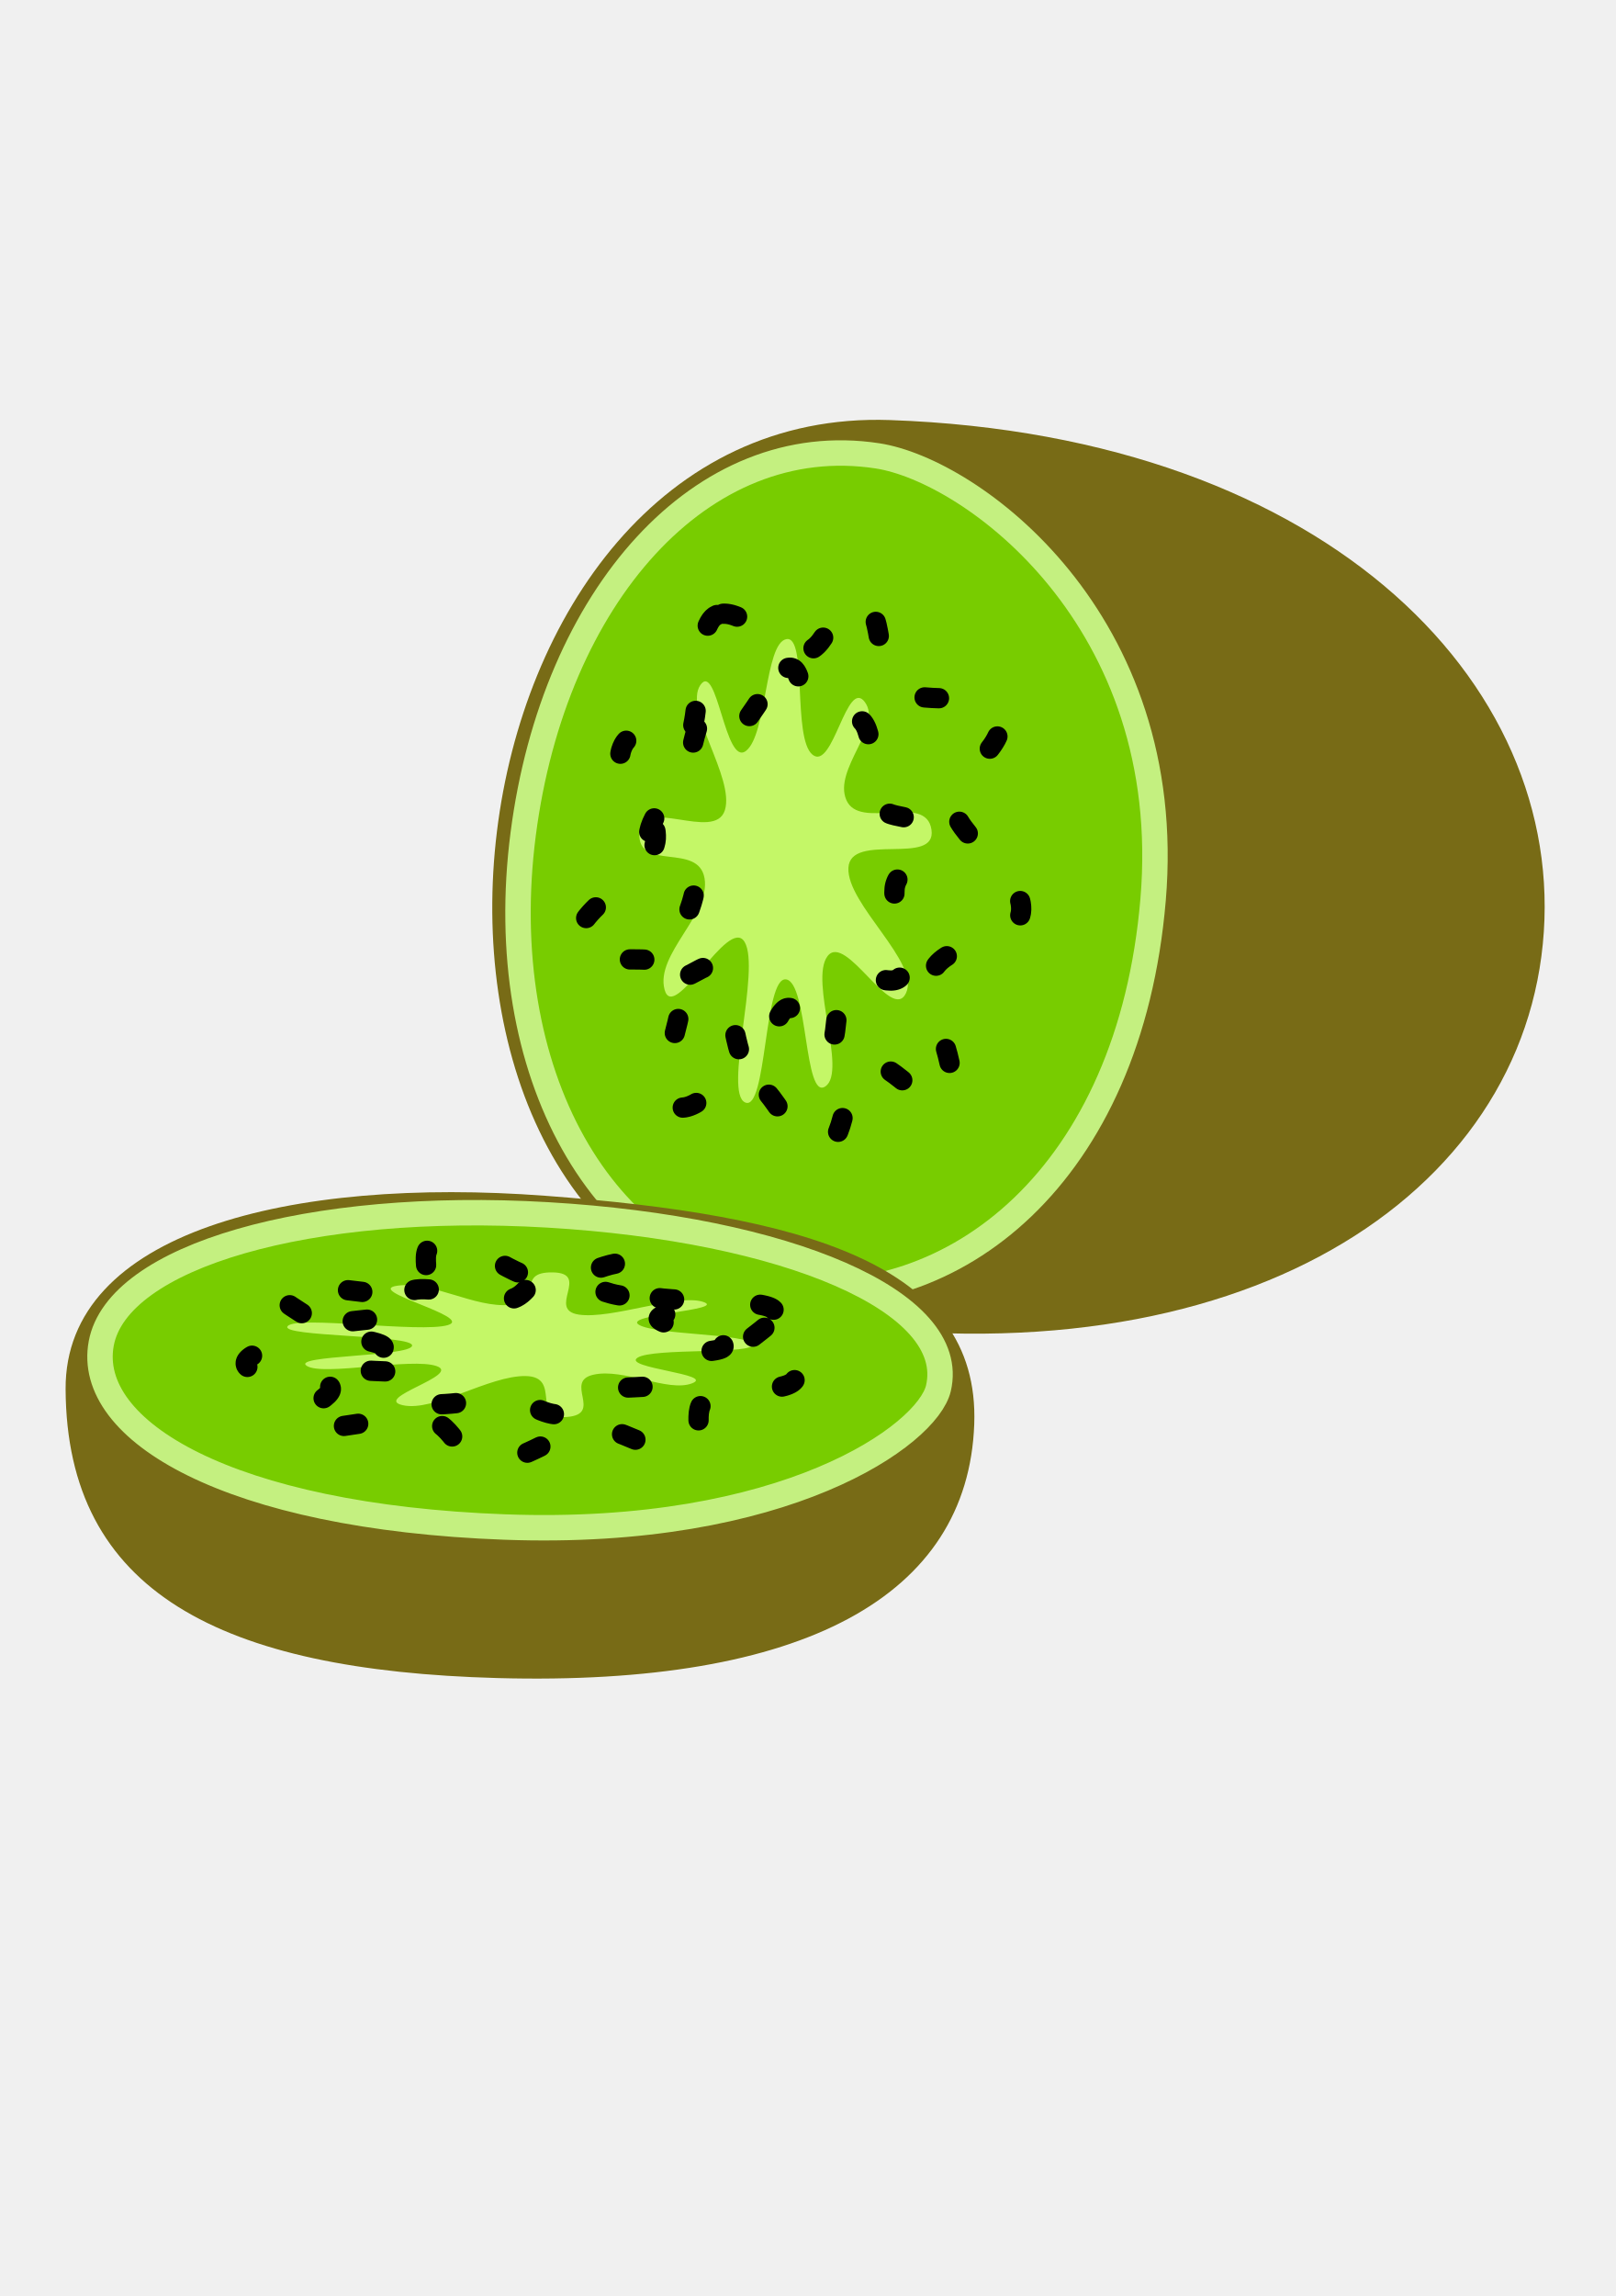
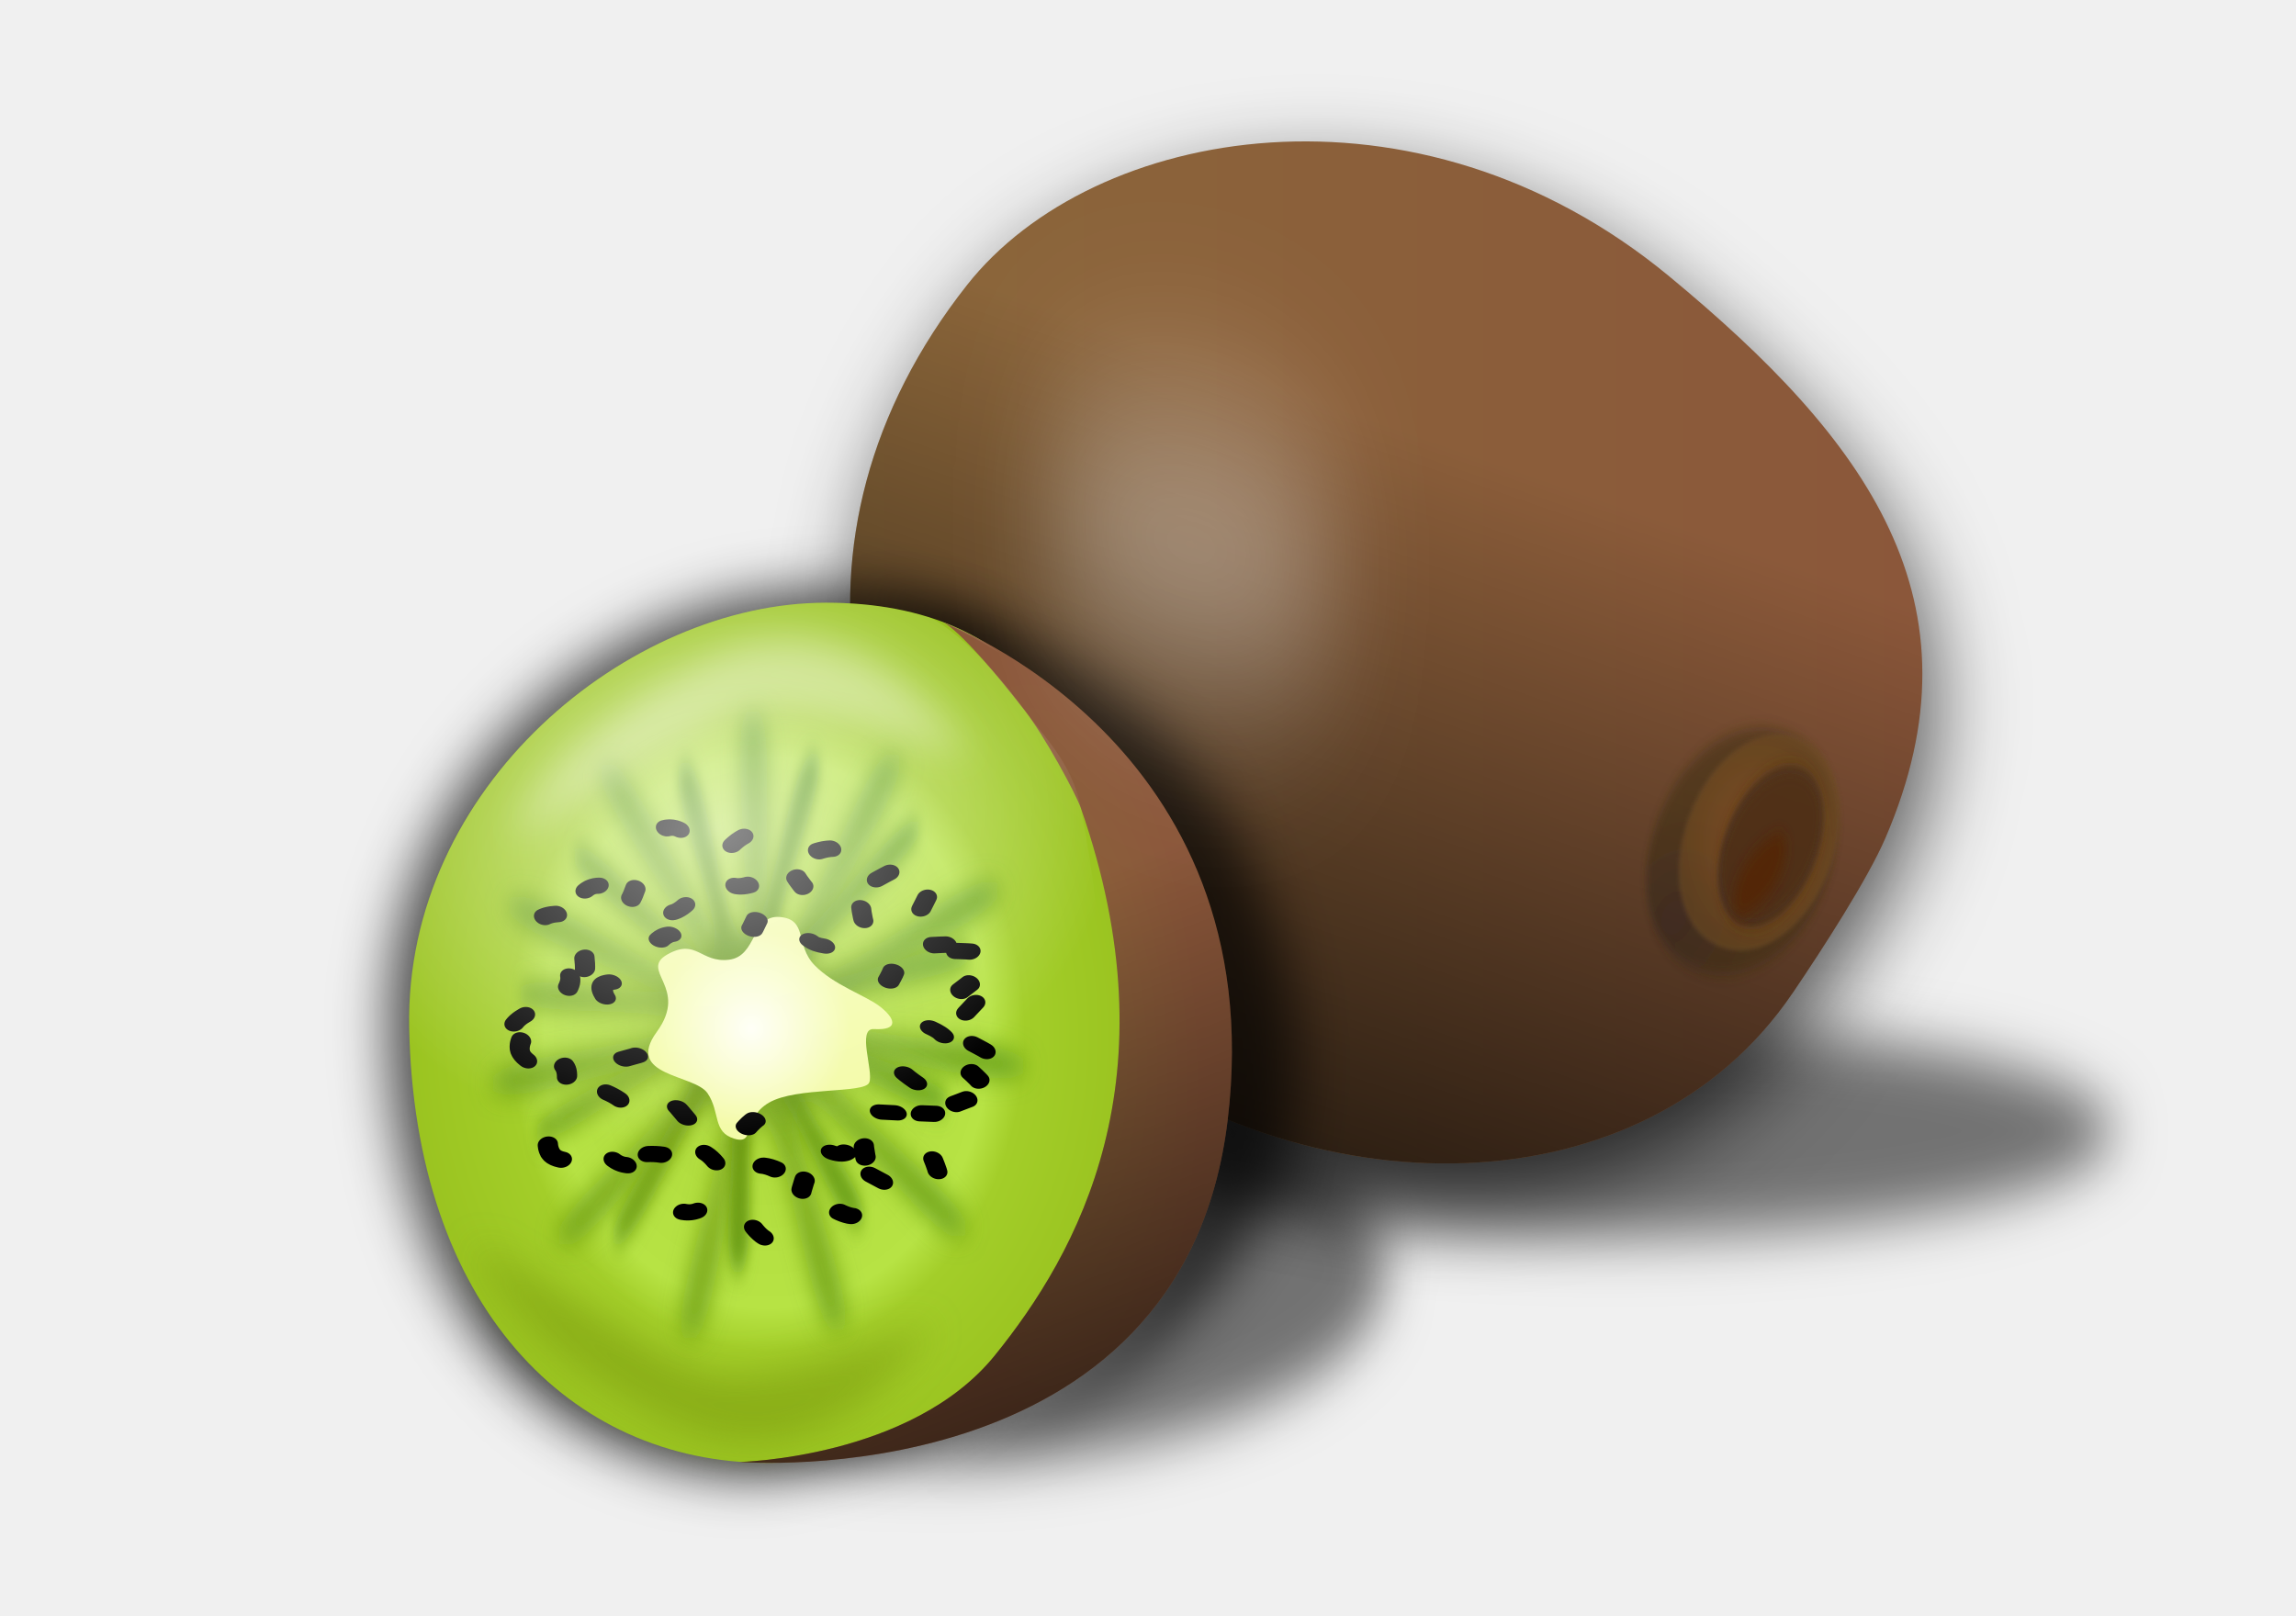
- <svg xmlns="http://www.w3.org/2000/svg" id="svg2" viewBox="0 0 332.598 472.441" version="1.0" width="88mm" height="125mm">
-   <defs id="defs18" />
-   <g id="g3795" transform="matrix(0.4187723,0,0,0.4187723,14.05089,86.38931)">
-     <path id="path1311" style="fill:#786b16;fill-rule:evenodd" d="M 723.99,263.67 C 707.11,391.29 560.08,478.77 345.76,439.59 133.12,400.72 178.8,-7.82 403.87,0.11 621.79,7.8 741.13,134.06 723.99,263.67 Z" />
-     <path id="path1309" style="fill:#78cc00;fill-rule:evenodd;stroke:#c4f080;stroke-width:12.5" d="M 533.16,235.8 C 521.7,371.26 435.5,438.8 348.95,427.69 262.39,416.58 208.44,320.6 223.57,203.56 238.7,86.53 311.46,4.47 397.72,17.7 c 46.27,7.095 147.07,80.649 135.44,218.1 z" />
-     <path id="path2188" style="fill:#d3ff7c;fill-opacity:0.833;fill-rule:evenodd" d="m 352.86,107.76 c 10.578,-2.158 2.869,48.722 12.936,56.783 10.068,8.062 16.772,-38.016 25.711,-25.862 8.939,12.154 -15.672,32.986 -9.1,48.118 6.572,15.132 39.142,-3.643 41.835,14.584 2.694,18.227 -39.946,0.927 -40.824,18.775 -0.878,17.848 35.364,46.526 28.317,61.501 -7.047,14.975 -29.615,-30.076 -38.596,-18.106 -8.98,11.97 9.681,56.455 -0.976,63.927 -10.656,7.472 -8.47,-51.101 -19.41,-52.54 -10.94,-1.439 -9.396,65.253 -20.093,60.462 -10.697,-4.79 7.677,-65.278 -0.231,-78.805 -7.908,-13.527 -34.787,40.69 -39.375,23.316 -4.588,-17.374 22.735,-36.971 19.651,-54.684 -3.083,-17.713 -32.809,-3.125 -32.042,-22.058 0.767,-18.933 37.108,4.553 42.044,-11.398 4.935,-15.952 -20.359,-49.278 -12.069,-61.445 8.29,-12.167 12.161,40.298 22.449,32.33 10.288,-7.968 9.193,-52.74 19.771,-54.898 z" />
-     <path id="path2190" style="fill:none;stroke:#000000;stroke-width:9.958;stroke-linecap:round;stroke-dasharray:7.074, 42.443" d="m 353.9,121.88 c 6.972,-1.296 4.712,14.541 11.886,18.553 7.175,4.013 18.948,0.926 24.84,8.226 5.892,7.3 3.672,29.929 7.195,39.693 3.523,9.764 22.138,3.661 23.914,14.609 1.776,10.948 -14.433,16.683 -15.606,27.239 -1.173,10.556 8.365,33.288 3.721,42.283 -4.644,8.995 -22.875,-5.629 -28.226,1.932 -5.352,7.561 -2.355,33.262 -9.378,37.75 -7.024,4.488 -10.796,-23.42 -18.275,-23.211 -7.479,0.209 -12.214,32.95 -19.265,30.072 -7.051,-2.877 -9.69,-42.264 -14.886,-49.352 -5.196,-7.088 -19.728,11.732 -22.752,1.296 -3.024,-10.435 12.419,-32.764 10.839,-43.885 -1.58,-11.121 -23.12,-11.204 -22.614,-22.577 0.506,-11.372 15.302,-23.541 18.453,-33.151 3.151,-9.61 4.568,-22.626 10.032,-29.934 5.464,-7.308 8.224,14.734 14.908,10.761 6.684,-3.973 18.242,-29.01 25.214,-30.306 z" />
-     <path id="path2192" style="fill:none;stroke:#000000;stroke-width:9.958;stroke-linecap:round;stroke-dasharray:7.074, 42.443" d="m 318.81,95.907 c -12.054,4.792 -6.188,52.259 -15.406,63.705 -9.217,11.446 -24.864,-13.955 -31.173,1.339 -6.309,15.294 17.466,27.641 16.526,44.8 -0.94,17.159 -40.708,34.089 -38.528,50.757 2.18,16.668 42.741,1.23 50.242,15.263 7.501,14.033 -15.613,55.794 -4.139,64.413 11.473,8.619 25.802,-17.193 38.423,-12.648 12.621,4.545 21.664,34.069 35.139,33.857 13.475,-0.212 9.807,-32.558 21.324,-39.888 11.516,-7.33 30.231,25.361 40.396,14.878 10.166,-10.483 -13.295,-46.803 -6.514,-61.825 6.78,-15.023 42.738,-12.834 43.239,-29.908 0.501,-17.074 -29.457,-33.861 -33.054,-49.309 -3.597,-15.448 28.143,-30.523 21.974,-45.602 -6.169,-15.079 -41.745,-3.336 -51.391,-14.9 -9.646,-11.563 -4.406,-37.43 -16.715,-42.6 -12.308,-5.17 -14.64,25.292 -27.533,25.567 -12.893,0.274 -30.757,-22.691 -42.811,-17.899 z" />
-     <path id="path2210" style="fill:#786b16;fill-rule:evenodd" d="M 210.84,618.23 C 75.06,614.5 -0.82,576.05 -1.31,476.28 -1.697,398.94 109.15,371.89 234.4,381.26 c 125.26,9.368 213.8,32.882 210.86,112.31 -3.12,84.28 -83.649,128.8 -234.42,124.66 z" />
-     <path id="path2202" style="fill:#78cc00;fill-rule:evenodd;stroke:#c4f080;stroke-width:12.5" d="M 214.66,544.03 C 78.89,539.05 8.25,496.74 16.2,453.84 c 7.953,-42.89 101.89,-70.08 219.38,-63.19 117.5,6.89 202.15,42.479 192.07,85.234 -5.406,22.938 -75.229,73.198 -213,68.142 z" />
-     <path id="path2204" style="fill:#d3ff7c;fill-opacity:0.833;fill-rule:evenodd" d="m 336.03,454.15 c 2.542,5.224 -48.579,1.668 -56.268,6.691 -7.689,5.023 38.597,8.106 26.779,12.592 -11.819,4.486 -33.532,-7.588 -48.412,-4.258 -14.88,3.33 5.067,19.352 -13.048,20.778 -18.115,1.426 -2.382,-19.764 -20.248,-20.108 -17.866,-0.343 -45.201,17.738 -60.421,14.327 -15.22,-3.411 28.974,-14.81 16.686,-19.193 -12.288,-4.383 -56.058,5.079 -63.913,-0.157 -7.855,-5.236 50.752,-4.452 51.792,-9.874 1.039,-5.421 -65.544,-4.317 -61.147,-9.636 4.397,-5.318 65.507,3.467 78.736,-0.516 13.229,-3.983 -41.927,-17.008 -24.733,-19.368 17.193,-2.359 37.771,11.063 55.358,9.447 17.587,-1.616 1.926,-16.253 20.873,-15.97 18.946,0.283 -3.197,18.388 12.922,20.749 16.119,2.361 48.498,-10.327 60.957,-6.286 12.459,4.041 -39.823,6.223 -31.487,11.275 8.336,5.051 53.034,4.281 55.576,9.505 z" />
-     <path id="path2206" style="fill:none;stroke:#000000;stroke-width:9.958;stroke-linecap:round;stroke-dasharray:7.074, 42.443" d="m 321.95,454.74 c 1.55,3.444 -14.358,2.406 -18.106,5.977 -3.748,3.571 -0.234,9.382 -7.314,12.335 -7.08,2.953 -29.772,1.97 -39.4,3.763 -9.628,1.794 -2.851,10.975 -13.726,11.909 -10.875,0.934 -17.196,-7.058 -27.787,-7.584 -10.591,-0.527 -32.957,4.309 -42.114,2.057 -9.157,-2.253 4.791,-11.349 -2.96,-13.959 -7.751,-2.61 -33.322,-0.996 -38.063,-4.449 -4.741,-3.453 23.008,-5.462 22.527,-9.162 -0.481,-3.7 -33.369,-5.877 -30.751,-9.381 2.618,-3.504 41.878,-5.011 48.771,-7.618 6.894,-2.607 -12.442,-9.703 -2.125,-11.253 10.318,-1.55 33.192,5.979 44.246,5.141 11.055,-0.839 10.353,-11.499 21.735,-11.306 11.382,0.192 24.08,7.453 33.798,8.963 9.717,1.51 22.775,2.145 30.277,4.812 7.502,2.667 -14.423,4.145 -10.21,7.433 4.213,3.287 29.652,8.88 31.202,12.324 z" />
-     <path id="path2208" style="fill:none;stroke:#000000;stroke-width:9.958;stroke-linecap:round;stroke-dasharray:7.074, 42.443" d="m 346.63,437.24 c -5.227,-5.941 -52.444,-2.796 -64.217,-7.299 -11.773,-4.503 13.038,-12.376 -2.474,-15.42 -15.512,-3.044 -26.983,8.784 -44.163,8.407 -17.18,-0.378 -35.546,-19.972 -52.122,-18.808 -16.576,1.164 0.329,21.158 -13.42,24.942 -13.749,3.784 -56.32,-7.442 -64.514,-1.72 -8.194,5.722 18.12,12.681 14.039,18.951 -4.081,6.269 -33.253,10.895 -32.55,17.562 0.703,6.668 32.89,4.688 40.634,10.35 7.744,5.662 -24.239,15.09 -13.394,20.068 10.845,4.978 46.282,-6.818 61.54,-3.539 15.258,3.279 14.382,21.085 31.461,21.246 17.079,0.161 32.761,-14.75 48.066,-16.609 15.305,-1.859 31.525,13.772 46.367,10.642 14.842,-3.13 1.812,-20.676 13.015,-25.508 11.203,-4.833 37.241,-2.371 41.958,-8.489 4.717,-6.118 -25.806,-7.116 -26.55,-13.495 -0.744,-6.379 21.552,-15.337 16.325,-21.278 z" />
+ <svg xmlns="http://www.w3.org/2000/svg" xmlns:xlink="http://www.w3.org/1999/xlink" width="125mm" height="88mm" viewBox="0 0 125 88" version="1.1" id="svg3270">
+   <defs id="defs3264">
+     <filter id="dx">
+       <feGaussianBlur stdDeviation="7.72" id="feGaussianBlur74" />
+     </filter>
+     <filter id="ec" x="-0.061" y="-0.18" width="1.121" height="1.359">
+       <feGaussianBlur stdDeviation="4.065" id="feGaussianBlur168" />
+     </filter>
+     <filter id="eb" x="-0.059" y="-0.332" width="1.119" height="1.664">
+       <feGaussianBlur stdDeviation="4.237" id="feGaussianBlur165" />
+     </filter>
+     <linearGradient id="bz" x1="474.2" x2="670.73" gradientUnits="userSpaceOnUse" xlink:href="#y" />
+     <linearGradient id="y">
+       <stop stop-color="#8b673a" offset="0" id="stop320" />
+       <stop stop-color="#8b573a" offset="1" id="stop322" />
+     </linearGradient>
+     <linearGradient id="by" x1="561.94" x2="625.84" y1="347.18" y2="163.34" gradientUnits="userSpaceOnUse" xlink:href="#k" />
+     <linearGradient id="k">
+       <stop offset="0" id="stop290" />
+       <stop stop-opacity="0" offset="1" id="stop292" />
+     </linearGradient>
+     <filter id="dw">
+       <feGaussianBlur stdDeviation="5.019" id="feGaussianBlur71" />
+     </filter>
+     <filter id="ea" x="-0.14" y="-0.073" width="1.28" height="1.146">
+       <feGaussianBlur stdDeviation="4.821" id="feGaussianBlur162" />
+     </filter>
+     <radialGradient id="at" cx="-34.457" cy="-158.47" r="66.007" gradientTransform="matrix(1.5079,-0.01235,0.01529,1.8671,513.31,552.56)" gradientUnits="userSpaceOnUse">
+       <stop stop-color="#abd738" offset="0" id="stop493" />
+       <stop stop-color="#b7e344" offset=".412" id="stop495" />
+       <stop stop-color="#a3ce29" offset=".477" id="stop497" />
+       <stop stop-color="#8bb110" offset="1" id="stop499" />
+     </radialGradient>
+     <radialGradient id="v" cx="-547.55" cy="-250.56" r="40.712" gradientTransform="matrix(2.35,-0.83268,0.98497,1.98,986.59,-199.42)" gradientUnits="userSpaceOnUse">
+       <stop stop-color="#6c940d" offset="0" id="stop488" />
+       <stop stop-color="#2a800d" offset="1" id="stop490" />
+     </radialGradient>
+     <filter id="al">
+       <feGaussianBlur stdDeviation="1.635" id="feGaussianBlur68" />
+     </filter>
+     <radialGradient id="radialGradient3183" cx="-547.55" cy="-250.56" r="40.712" gradientTransform="matrix(2.35,-0.83268,0.98497,1.98,986.59,-199.42)" gradientUnits="userSpaceOnUse">
+       <stop stop-color="#6c940d" offset="0" id="stop3179" />
+       <stop stop-color="#2a800d" offset="1" id="stop3181" />
+     </radialGradient>
+     <filter id="filter3187">
+       <feGaussianBlur stdDeviation="1.635" id="feGaussianBlur3185" />
+     </filter>
+     <radialGradient id="au" cx="-321.79" cy="-193.58" r="22.988" gradientTransform="matrix(0.78795,9.8974e-8,-9.9749e-8,0.79412,709.56,410.03)" gradientUnits="userSpaceOnUse">
+       <stop stop-color="#fffff5" offset="0" id="stop483" />
+       <stop stop-color="#f3fba6" offset="1" id="stop485" />
+     </radialGradient>
+     <radialGradient id="av" cx="16.246" cy="-156.4" r="45.348" gradientTransform="matrix(0.64635,-0.03028,0.0712,1.5198,510.27,497.96)" gradientUnits="userSpaceOnUse" xlink:href="#y" />
+     <radialGradient id="aw" cx="-45.807" cy="-185.04" r="63.854" gradientTransform="matrix(1.1461,-0.1432,0.11386,0.91127,523.4,381.58)" gradientUnits="userSpaceOnUse">
+       <stop stop-color="#fff" stop-opacity=".561" offset="0" id="stop478" />
+       <stop stop-color="#fff" stop-opacity="0" offset="1" id="stop480" />
+     </radialGradient>
+     <filter id="ak" x="-0.131" y="-0.234" width="1.262" height="1.468">
+       <feGaussianBlur stdDeviation="3.424" id="feGaussianBlur159" />
+     </filter>
+     <filter id="filter3206" x="-0.131" y="-0.234" width="1.262" height="1.468">
+       <feGaussianBlur stdDeviation="3.424" id="feGaussianBlur3204" />
+     </filter>
+     <radialGradient id="as" cx="-217.66" cy="-131.41" r="16.625" gradientTransform="matrix(1,0,0,1.4088,0,58.304)" gradientUnits="userSpaceOnUse">
+       <stop stop-color="#241c1c" offset="0" id="stop473" />
+       <stop stop-color="#392c09" stop-opacity=".995" offset="1" id="stop475" />
+     </radialGradient>
+     <filter id="dv">
+       <feGaussianBlur stdDeviation="1.013" id="feGaussianBlur65" />
+     </filter>
+     <radialGradient id="ax" cx="-209.08" cy="-144.35" r="14.876" gradientTransform="matrix(1,0,0,1.3419,850.88,415.7)" gradientUnits="userSpaceOnUse">
+       <stop stop-color="#a05a2c" offset="0" id="stop468" />
+       <stop stop-color="#704d21" offset="1" id="stop470" />
+     </radialGradient>
+     <filter id="ee">
+       <feGaussianBlur stdDeviation=".348" id="feGaussianBlur62" />
+     </filter>
+     <filter id="ai" x="-0.152" y="-0.099" width="1.303" height="1.199">
+       <feGaussianBlur stdDeviation="1.214" id="feGaussianBlur156" />
+     </filter>
+     <filter id="ed" x="-0.666" y="-0.632" width="2.333" height="2.264">
+       <feGaussianBlur stdDeviation="15.595" id="feGaussianBlur153" />
+     </filter>
+     <filter id="filter3224" x="-0.152" y="-0.099" width="1.303" height="1.199">
+       <feGaussianBlur stdDeviation="1.214" id="feGaussianBlur3222" />
+     </filter>
+     <linearGradient id="da" x1="581.98" x2="525.77" y1="371.72" y2="225.48" gradientUnits="userSpaceOnUse" xlink:href="#k" />
+     <radialGradient xlink:href="#v" id="radialGradient3260" gradientUnits="userSpaceOnUse" gradientTransform="matrix(2.35,-0.83268,0.98497,1.98,986.59,-199.42)" cx="-547.55" cy="-250.56" r="40.712" />
+     <radialGradient xlink:href="#v" id="radialGradient3262" gradientUnits="userSpaceOnUse" gradientTransform="matrix(2.35,-0.83268,0.98497,1.98,986.59,-199.42)" cx="-547.55" cy="-250.56" r="40.712" />
+   </defs>
+   <g id="layer1">
+     <g transform="matrix(0.2954201,0,0,0.2954201,-93.8075,-19.71852)" id="g2347">
+       <path d="m 649.87,255.83 c -27.326,40.291 -89.275,41.042 -132.81,6.52 -43.535,-34.522 -55.905,-90.7 -19.28,-137.1 23.16,-29.343 82.789,-40.096 129.4,-1.546 36.204,29.942 58.657,59.848 39.792,103.57 -3.22,7.461 -11.432,20.208 -17.1,28.566 z" filter="url(#dx)" opacity="0.652" id="path2299" />
+       <path transform="matrix(1.0216,0,0,1.3205,-44.42,-108.77)" d="m 604.45,310.03 c 0,14.999 -36.01,27.158 -80.43,27.158 -44.42,0 -80.43,-12.159 -80.43,-27.158 0,-14.999 36.01,-27.158 80.43,-27.158 44.42,0 80.43,12.159 80.43,27.158 z" filter="url(#ec)" opacity="0.525" id="path2301" />
+       <path transform="matrix(1.0864,0,0,1.2727,-58.628,-67.969)" d="m 704.72,269.64 c 0,8.461 -38.348,15.32 -85.653,15.32 -47.305,0 -85.653,-6.859 -85.653,-15.32 0,-8.461 38.348,-15.32 85.653,-15.32 47.305,0 85.653,6.859 85.653,15.32 z" filter="url(#eb)" opacity="0.525" id="path2303" />
+       <path d="m 647.87,249.83 c -27.326,40.291 -89.275,41.042 -132.81,6.52 -43.535,-34.522 -55.905,-90.7 -19.28,-137.1 23.16,-29.343 82.789,-40.096 129.4,-1.546 36.204,29.942 58.657,59.848 39.792,103.57 -3.22,7.461 -11.432,20.208 -17.1,28.566 z" fill="url(#bz)" id="path2305" style="fill:url(#bz)" />
+       <path d="m 647.87,249.83 c -27.326,40.291 -89.275,41.042 -132.81,6.52 -43.535,-34.522 -55.905,-90.7 -19.28,-137.1 23.16,-29.343 82.789,-40.096 129.4,-1.546 36.204,29.942 58.657,59.848 39.792,103.57 -3.22,7.461 -11.432,20.208 -17.1,28.566 z" fill="url(#by)" id="path2307" style="fill:url(#by)" />
+       <path d="m 468.38,175.59 c -37.84,0 -79.942,34.858 -79.062,80.594 0.479,24.903 7.38,44.853 18.688,58.906 11.308,14.053 27.037,22.147 44.719,23.375 a 2.25,2.25 0 0 0 0.219,0 c 0.227,-0.008 1.667,-0.152 2.312,-0.188 a 2.25,2.25 0 0 0 1.125,0.344 c 0.297,0.005 0.679,0.031 1.156,0.031 0.606,0 1.176,-0.014 1.75,-0.031 a 2.25,2.25 0 0 0 1.75,-0.906 c 10.609,-1.46 29.02,-5.904 40.188,-19.688 15.764,-19.456 26.418,-50.574 16.344,-102.78 -1.745,-9.043 -7.502,-14.371 -10.719,-18.812 -2.019,-2.787 -3.916,-5.095 -5.719,-7.125 a 2.25,2.25 0 0 0 0.719,-3.969 c -3.69,-2.716 -7.782,-4.873 -12.25,-6.438 a 2.25,2.25 0 0 0 -0.594,-0.125 l -0.062,-0.031 a 2.25,2.25 0 0 0 -0.406,-0.156 c -6.087,-1.987 -12.798,-3 -20.156,-3 z" filter="url(#dw)" opacity="0.709" id="path2309" />
+       <path d="m 473.91,177.15 c 0,0 3.087,-0.406 19.862,10.198 4.939,3.122 13.95,11.111 15.797,13.384 33.237,40.914 27.336,77.293 19.333,100.31 -8.003,23.017 -37.555,34.409 -37.555,34.409 0,0 78.958,-21.5 63.202,-89.802 -15.756,-68.302 -80.64,-68.503 -80.64,-68.503 z" filter="url(#ea)" opacity="0.639" id="path2311" />
+       <path d="m 524.91,256.14 c -0.806,44.32 -29.541,80.262 -65.982,80.262 -36.441,0 -64.998,-29.041 -65.982,-80.262 -0.852,-44.319 40.374,-78.293 76.815,-78.293 36.441,0 56.134,24.117 55.15,78.293 z" fill="url(#at)" id="path2313" style="fill:url(#at)" />
+       <path transform="matrix(1.2121,0,0,1.4362,1111.3,625.23)" d="m -527.32,-218.1 c -4.312,1.353 -7.607,-27.424 -12.143,-27.302 -4.536,0.122 -6.385,29.531 -10.771,28.357 -4.386,-1.174 8.504,-27.877 4.632,-30.235 -3.872,-2.358 -21.014,21.208 -24.088,17.884 -3.074,-3.324 21.851,-18.225 19.852,-22.288 -1.999,-4.063 -29.489,6.52 -30.204,2.056 -0.715,-4.463 28.53,-4.168 29.04,-8.659 0.51,-4.492 -28.268,-10.575 -26.467,-14.732 1.801,-4.157 26.15,12.576 29.081,9.103 2.931,-3.473 -18.337,-24.156 -14.623,-26.736 3.714,-2.58 15.633,24.445 19.946,23.027 4.313,-1.418 -1.881,-29.952 2.635,-30.054 4.516,-0.102 -0.388,28.446 3.987,29.575 4.375,1.129 13.907,-26.232 17.787,-23.912 3.88,2.32 -15.874,24.476 -12.841,27.844 3.033,3.368 26.369,-14.921 28.362,-10.867 1.993,4.054 -26.082,11.732 -25.375,16.197 0.707,4.465 29.915,2.442 29.346,6.94 -0.569,4.499 -28.04,-4.529 -29.832,-0.379 -1.792,4.15 23.574,18.262 20.737,21.795 -2.837,3.533 -21.175,-19.629 -24.952,-17.13 -3.777,2.499 10.202,28.161 5.891,29.514 z" fill="url(#v)" filter="url(#al)" opacity="0.732" id="path2315" style="fill:url(#radialGradient3260)" />
+       <path transform="matrix(0.97118,0.28563,-0.33844,1.1508,891.82,702.76)" d="m -527.32,-218.1 c -4.312,1.353 -7.607,-27.424 -12.143,-27.302 -4.536,0.122 -6.385,29.531 -10.771,28.357 -4.386,-1.174 8.504,-27.877 4.632,-30.235 -3.872,-2.358 -21.014,21.208 -24.088,17.884 -3.074,-3.324 21.851,-18.225 19.852,-22.288 -1.999,-4.063 -29.489,6.52 -30.204,2.056 -0.715,-4.463 28.53,-4.168 29.04,-8.659 0.51,-4.492 -28.268,-10.575 -26.467,-14.732 1.801,-4.157 26.15,12.576 29.081,9.103 2.931,-3.473 -18.337,-24.156 -14.623,-26.736 3.714,-2.58 15.633,24.445 19.946,23.027 4.313,-1.418 -1.881,-29.952 2.635,-30.054 4.516,-0.102 -0.388,28.446 3.987,29.575 4.375,1.129 13.907,-26.232 17.787,-23.912 3.88,2.32 -15.874,24.476 -12.841,27.844 3.033,3.368 26.369,-14.921 28.362,-10.867 1.993,4.054 -26.082,11.732 -25.375,16.197 0.707,4.465 29.915,2.442 29.346,6.94 -0.569,4.499 -28.04,-4.529 -29.832,-0.379 -1.792,4.15 23.574,18.262 20.737,21.795 -2.837,3.533 -21.175,-19.629 -24.952,-17.13 -3.777,2.499 10.202,28.161 5.891,29.514 z" fill="url(#v)" filter="url(#al)" opacity="0.783" id="path2317" style="fill:url(#radialGradient3262)" />
+       <path d="m 438.58,256.95 c 6.02,-8.251 -3.385,-11.263 1.97,-14.28 5.354,-3.017 6.091,1.609 11.325,0.985 5.234,-0.624 4.101,-8.293 9.356,-7.878 5.255,0.414 2.79,5.134 6.401,8.863 3.611,3.729 9.383,5.566 12.064,7.632 2.682,2.066 3.778,4.448 -1.113,4.166 -3.18,-0.183 3e-4,7.805 -0.857,9.867 -0.857,2.062 -13.417,0.754 -18.465,3.693 -5.048,2.939 -2.348,7.886 -6.401,6.647 -4.053,-1.238 -2.54,-4.837 -4.924,-8.371 -2.384,-3.534 -15.376,-3.075 -9.356,-11.325 z" fill="url(#au)" id="path2319" style="fill:url(#au)" />
+       <path transform="matrix(0.04886,-0.19721,0.29312,0.07262,273.57,273.2)" d="m 298.98,478.79 c 11.48,-1.436 7.758,16.108 19.572,20.554 11.814,4.446 31.2,1.025 40.901,9.113 9.701,8.088 6.046,33.156 11.848,43.973 5.802,10.817 36.452,4.056 39.375,16.185 2.923,12.129 -23.765,18.482 -25.696,30.176 -1.931,11.694 13.774,36.878 6.127,46.842 -7.647,9.964 -37.665,-6.236 -46.477,2.141 -8.812,8.377 -3.877,36.848 -15.442,41.821 -11.565,4.973 -17.776,-25.945 -30.091,-25.714 -12.315,0.231 -20.112,36.503 -31.721,33.315 -11.609,-3.188 -15.956,-46.821 -24.511,-54.674 -8.555,-7.853 -32.483,12.998 -37.462,1.436 -4.979,-11.562 20.449,-36.297 17.847,-48.617 -2.602,-12.32 -38.068,-12.413 -37.236,-25.011 0.832,-12.598 25.195,-26.079 30.384,-36.725 5.189,-10.646 7.522,-25.066 16.519,-33.162 8.997,-8.096 13.541,16.323 24.547,11.922 11.006,-4.401 30.037,-32.138 41.517,-33.574 z" fill="none" stroke="#000000" stroke-dasharray="9.554, 57.324" stroke-linecap="round" stroke-width="13.449" id="path2321" />
+       <path transform="matrix(0.08881,0.33977,0.40683,-0.02967,192.38,172.99)" d="m 298.64,477.91 c 12.542,-1.297 21.416,35.813 33.346,40.522 11.93,4.709 18.7,-20.138 29.109,-11.45 10.409,8.688 -7.771,27.213 -1.744,39.408 6.026,12.195 47.741,8.737 50.746,21.816 3.005,13.079 -38.99,17.946 -41.677,31.216 -2.687,13.27 31.158,34.645 23.185,45.534 -7.973,10.889 -28.932,-2.305 -39.188,6.058 -10.256,8.363 -9.704,33.596 -22.177,38.814 -12.473,5.218 -18.824,-19.939 -31.634,-20.715 -12.81,-0.776 -20.212,30.633 -32.726,27.008 -12.514,-3.625 -1.833,-39.586 -12.596,-47.886 -10.763,-8.3 -43.217,7.642 -48.814,-4.665 -5.597,-12.307 16.943,-36.551 15.609,-49.302 -1.334,-12.751 -35.097,-11.136 -33.951,-24.641 1.146,-13.505 37.439,-19.091 42.844,-31.408 5.405,-12.317 -7.2,-29.176 2.58,-37.872 9.78,-8.696 21.089,12.689 33.044,7.748 11.955,-4.941 21.499,-28.887 34.041,-30.184 z" fill="none" stroke="#000000" stroke-dasharray="6.305, 37.832" stroke-linecap="round" stroke-width="8.876" id="path2323" />
+       <path transform="matrix(0.22801,0.2671,0.35323,-0.20401,182.13,297.13)" d="m 298.64,477.91 c 12.542,-1.297 21.416,35.813 33.346,40.522 11.93,4.709 18.7,-20.138 29.109,-11.45 10.409,8.688 -7.771,27.213 -1.744,39.408 6.026,12.195 47.741,8.737 50.746,21.816 3.005,13.079 -38.99,17.946 -41.677,31.216 -2.687,13.27 31.158,34.645 23.185,45.534 -7.973,10.889 -28.932,-2.305 -39.188,6.058 -10.256,8.363 -9.704,33.596 -22.177,38.814 -12.473,5.218 -18.824,-19.939 -31.634,-20.715 -12.81,-0.776 -20.212,30.633 -32.726,27.008 -12.514,-3.625 -1.833,-39.586 -12.596,-47.886 -10.763,-8.3 -43.217,7.642 -48.814,-4.665 -5.597,-12.307 16.943,-36.551 15.609,-49.302 -1.334,-12.751 -35.097,-11.136 -33.951,-24.641 1.146,-13.505 37.439,-19.091 42.844,-31.408 5.405,-12.317 -7.2,-29.176 2.58,-37.872 9.78,-8.696 21.089,12.689 33.044,7.748 11.955,-4.941 21.499,-28.887 34.041,-30.184 z" fill="none" stroke="#000000" stroke-dasharray="6.305, 37.832" stroke-linecap="round" stroke-width="8.876" id="path2325" />
+       <path d="m 491.19,181.41 c 0,0 3.042,0.666 15.22,16.336 3.586,4.614 9.35,15.188 10.315,17.952 17.373,49.768 -0.529,81.982 -15.872,100.92 -15.343,18.938 -47.007,19.615 -47.007,19.615 0,0 81.568,6.584 89.936,-63.011 8.368,-69.595 -52.593,-91.811 -52.593,-91.811 z" fill="url(#av)" id="path2327" style="fill:url(#av)" />
+       <path d="m 469.77,177.84 c -36.441,0 -77.665,33.993 -76.812,78.312 0.943,49.022 27.119,77.688 61.312,80.062 2.298,-0.076 31.848,-1.394 46.594,-19.594 15.343,-18.936 25.862,-49.179 15.875,-100.94 -1.602,-8.301 -6.884,-13.205 -10.312,-17.938 -8.463,-11.682 -15.217,-15.944 -17.188,-17.031 -5.834,-1.904 -12.314,-2.875 -19.469,-2.875 z m 20.469,3.188 c 2.15,0.91 6.332,2.852 11.656,6.125 -3.509,-2.583 -7.392,-4.632 -11.656,-6.125 z m -32.438,155.34 c 0.374,0.006 0.749,0.031 1.125,0.031 0.569,0 1.122,-0.014 1.688,-0.031 -1.03,0.01 -1.999,0.013 -2.812,0 z" fill="url(#aw)" id="path2329" style="fill:url(#aw)" />
+       <path d="m 411.92,221.45 c 0,0 4.102,-16.723 34.818,-32.729 30.716,-16.006 49.442,18.106 49.442,18.106 0,0 -31.681,-13.452 -43.871,-8.356 -9.297,3.886 -40.389,22.98 -40.389,22.98 z" fill="#ffffff" filter="url(#ak)" opacity="0.358" id="path2331" />
+       <path transform="matrix(1,0,0,-1,843.95,150.9)" d="m -438.96,-144.9 c 0,0 4.102,-16.723 34.818,-32.729 30.716,-16.006 49.442,18.106 49.442,18.106 0,0 -31.681,-13.452 -43.871,-8.356 -9.297,3.886 -40.389,22.98 -40.389,22.98 z" fill="#668000" filter="url(#ak)" opacity="0.358" id="path2333" />
+       <path transform="matrix(0.93796,0.34675,-0.34675,0.93796,786.22,430.31)" d="m -210.12,-166.03 c -6.299,0 -10.732,4.351 -13.125,8.656 -2.393,4.305 -3.5,9.332 -3.5,14.781 0,5.449 1.135,10.48 3.531,14.781 2.397,4.301 6.812,8.625 13.094,8.625 6.282,0 10.697,-4.324 13.094,-8.625 2.397,-4.301 3.531,-9.332 3.531,-14.781 0,-5.449 -1.107,-10.476 -3.5,-14.781 -2.393,-4.305 -6.826,-8.656 -13.125,-8.656 z" fill="url(#as)" filter="url(#dv)" opacity="0.472" id="path2335" style="fill:url(#as)" />
+       <path d="m 645.5,202.04 c -3.389,-0.031 -6.576,1.611 -9.031,3.719 -3.274,2.811 -5.883,6.757 -7.625,11.469 -1.742,4.712 -2.319,9.427 -1.656,13.688 0.662,4.261 2.864,8.704 7.469,10.406 4.605,1.702 9.163,-0.227 12.438,-3.031 3.275,-2.805 5.914,-6.757 7.656,-11.469 1.742,-4.712 2.314,-9.423 1.656,-13.688 -0.658,-4.265 -2.853,-8.762 -7.469,-10.469 -1.154,-0.427 -2.308,-0.615 -3.438,-0.625 z m 1.969,6 c 0.592,0.001 1.166,0.077 1.719,0.281 4.419,1.634 5.621,9.408 2.688,17.344 -2.934,7.936 -8.893,13.04 -13.312,11.406 -4.418,-1.634 -5.621,-9.376 -2.688,-17.312 2.567,-6.944 7.452,-11.727 11.594,-11.719 z" fill="url(#ax)" filter="url(#ee)" opacity="0.565" id="path2337" style="fill:url(#ax)" />
+       <path transform="matrix(0.93796,0.34675,-0.34675,0.93796,791.53,429.32)" d="m -201.6,-142.61 c 0,8.461 -3.819,15.32 -8.53,15.32 -4.711,0 -8.53,-6.859 -8.53,-15.32 0,-8.461 3.819,-15.32 8.53,-15.32 4.711,0 8.53,6.859 8.53,15.32 z" fill="#502d16" filter="url(#ai)" opacity="0.782" id="path2339" />
+       <path transform="matrix(0.89167,0.45269,-0.36387,0.71672,745.96,452.02)" d="m -285.86,-198.31 c 0,15.191 -13.172,27.506 -29.422,27.506 -16.25,0 -29.422,-12.315 -29.422,-27.506 0,-15.191 13.172,-27.506 29.422,-27.506 16.25,0 29.422,12.315 29.422,27.506 z" fill="#ffffff" filter="url(#ed)" opacity="0.385" id="path2341" />
+       <path transform="matrix(1.1338,0.30461,-0.41914,0.82396,820.39,409.46)" d="m -210.125,-152.281 c 0.4,0 -0.143,-0.117 -1.094,1.594 -0.951,1.711 -1.781,4.715 -1.781,8.094 0,3.379 0.833,6.362 1.781,8.062 0.948,1.701 1.482,1.594 1.094,1.594 -0.388,0 0.146,0.107 1.094,-1.594 0.948,-1.701 1.781,-4.684 1.781,-8.062 0,-3.379 -0.83,-6.383 -1.781,-8.094 -0.951,-1.711 -1.494,-1.594 -1.094,-1.594 z" fill="#552200" filter="url(#ai)" opacity="0.696" id="path2343" />
+       <path d="m 491.19,181.41 c 0,0 3.042,0.666 15.22,16.336 3.586,4.614 9.35,15.188 10.315,17.952 17.373,49.768 -0.529,81.982 -15.872,100.92 -15.343,18.938 -47.007,19.615 -47.007,19.615 0,0 81.568,6.584 89.936,-63.011 8.368,-69.595 -52.593,-91.811 -52.593,-91.811 z" fill="url(#da)" id="path2345" style="fill:url(#da)" />
+     </g>
  </g>
</svg>
